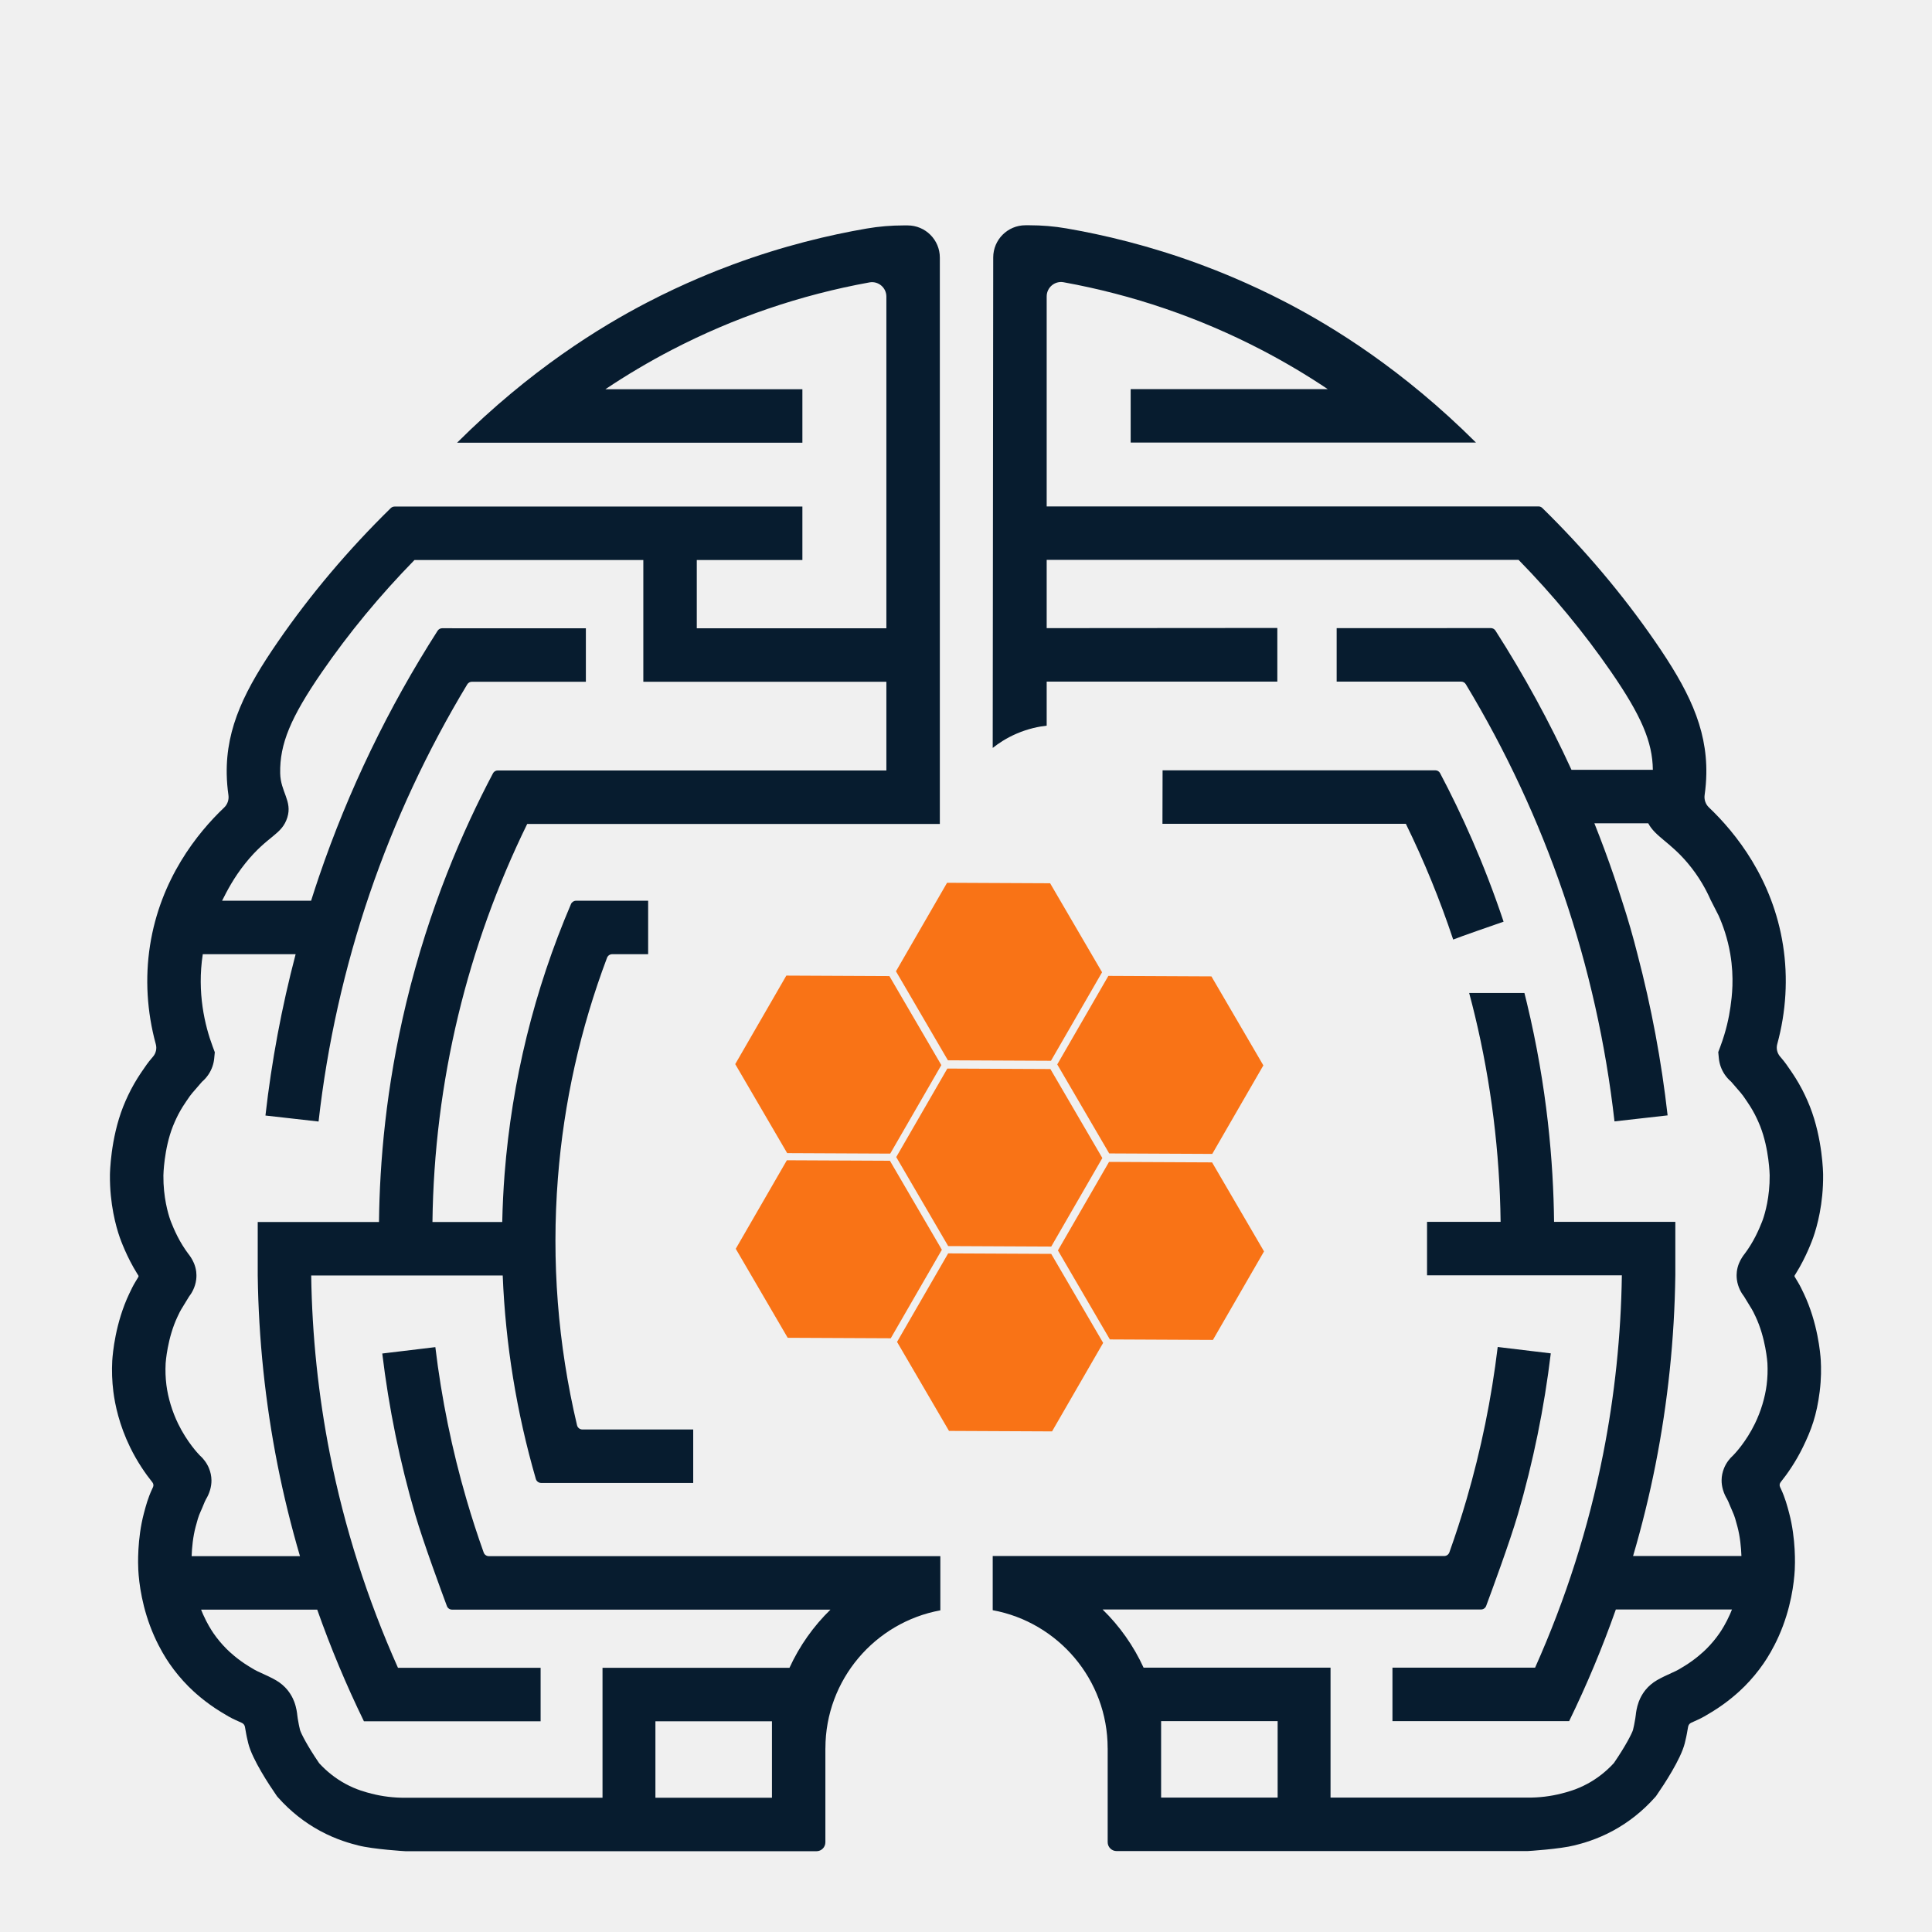
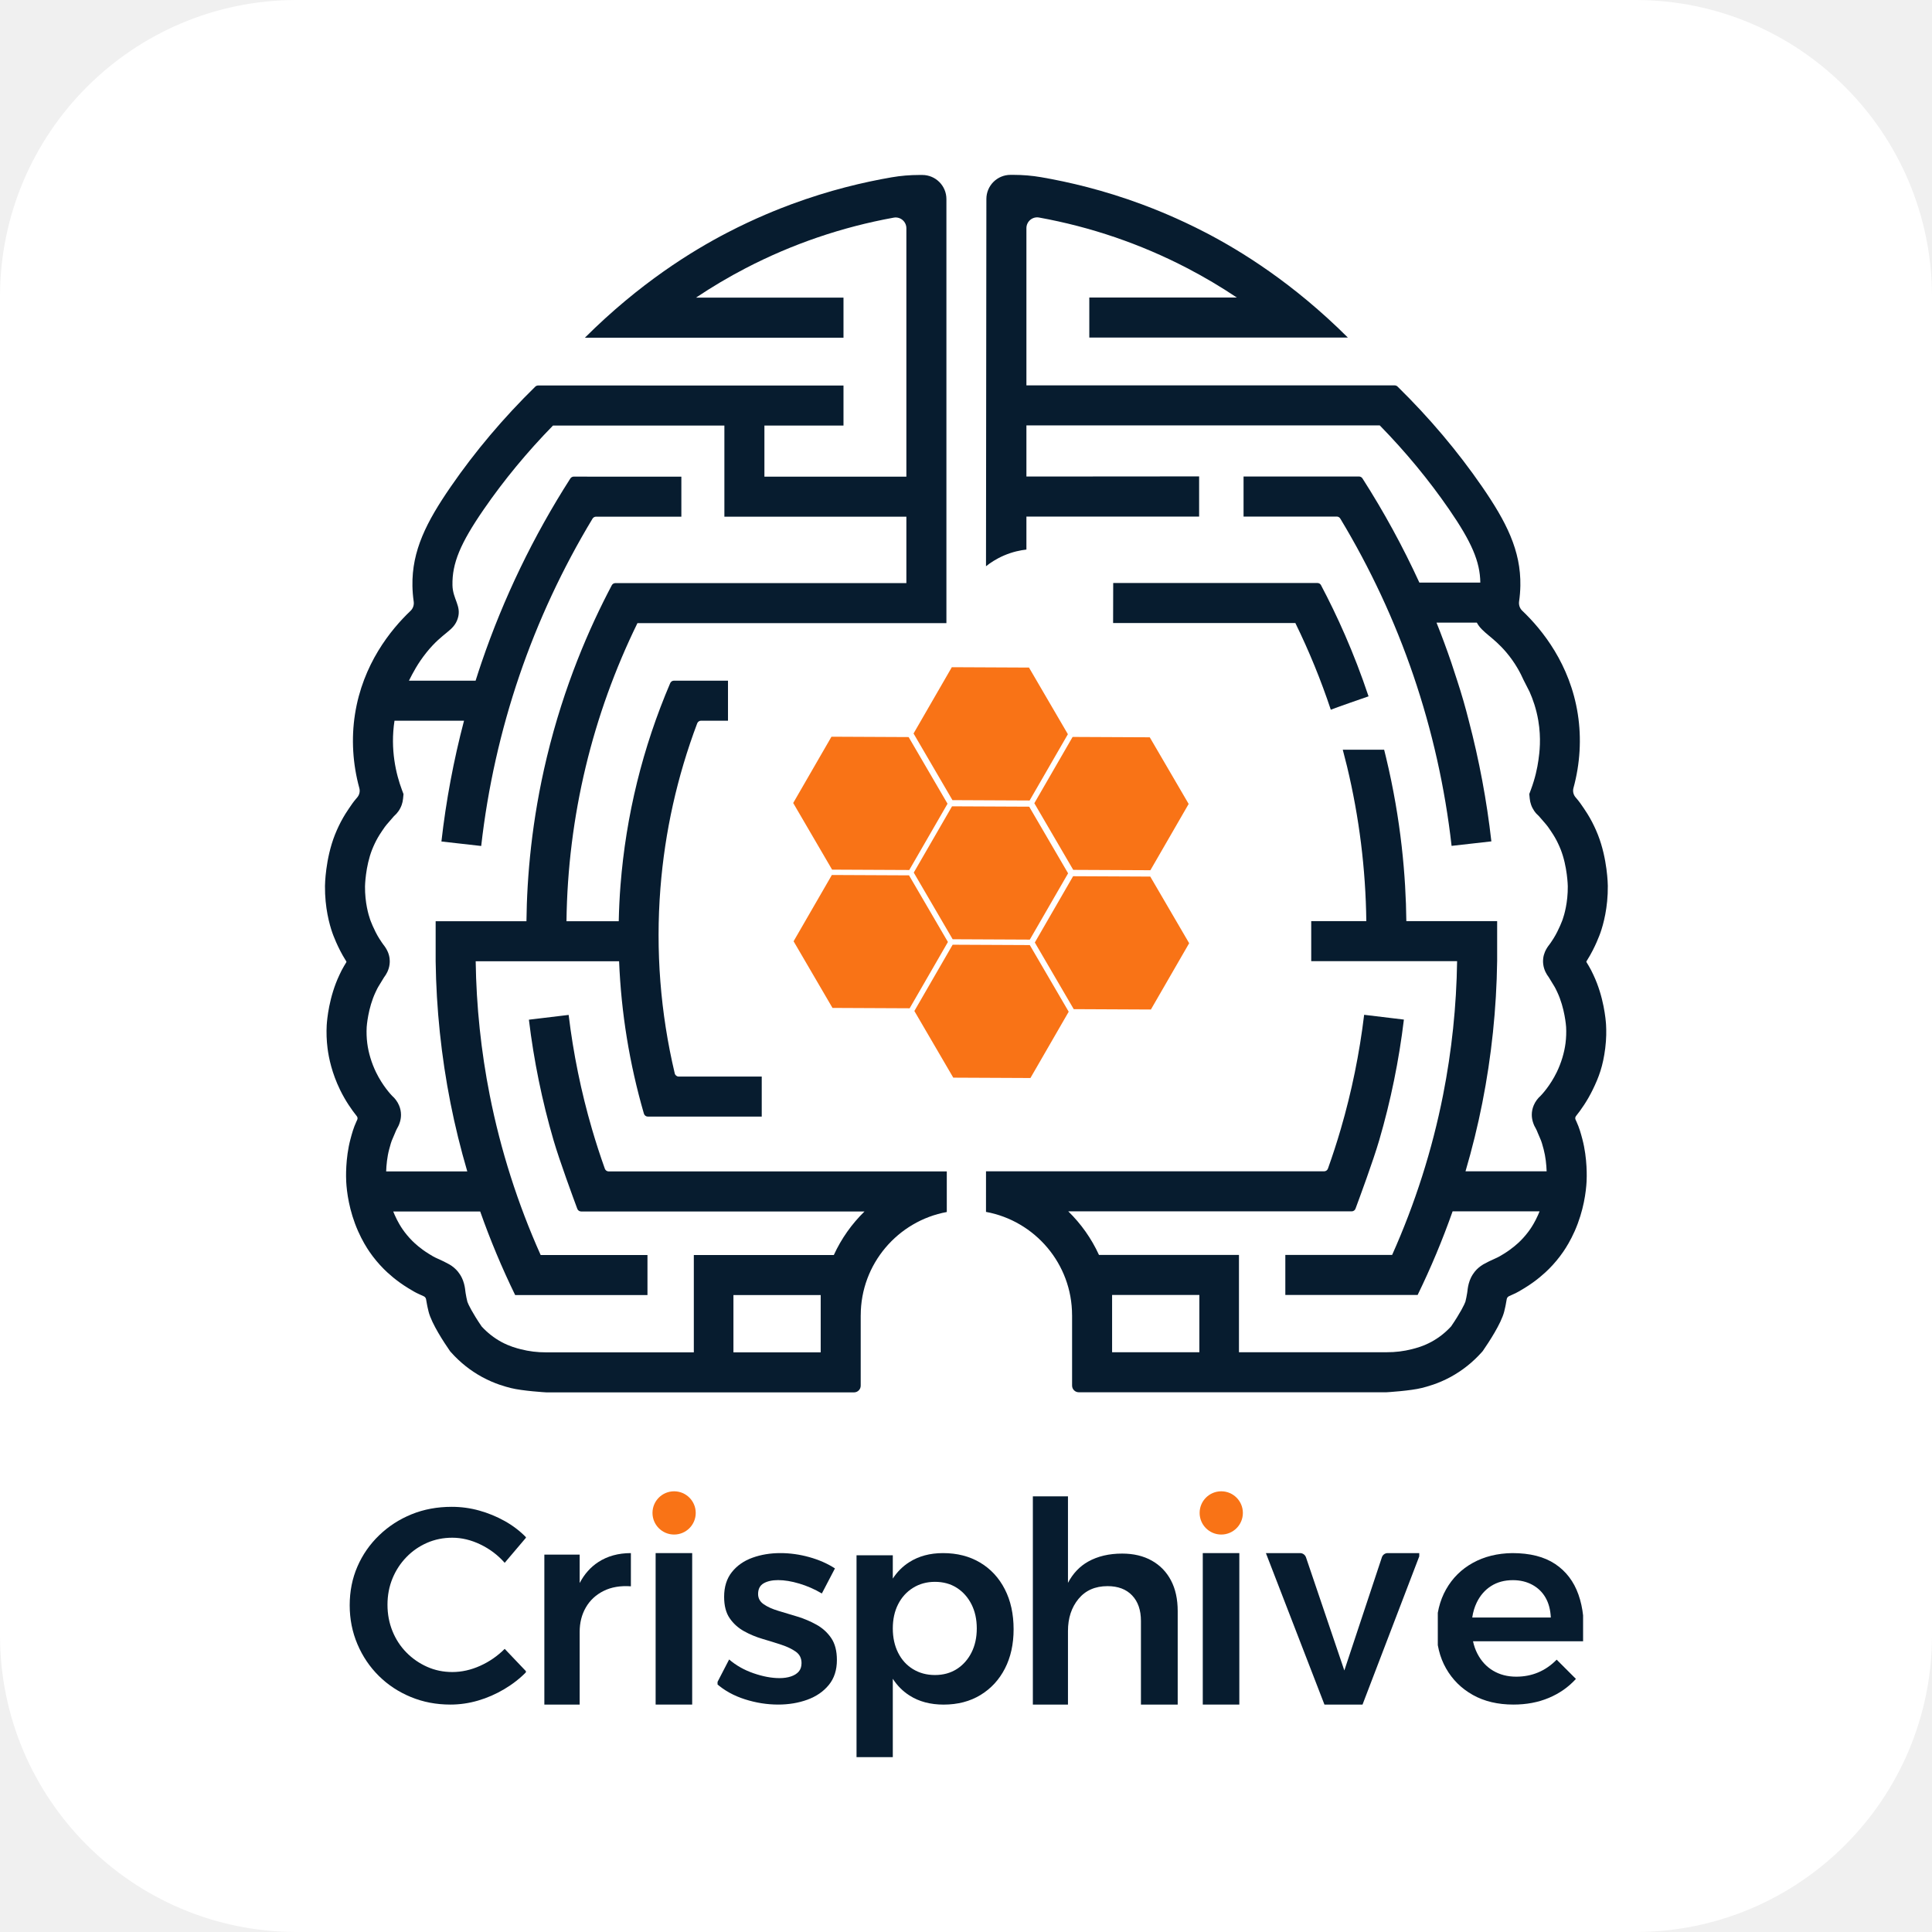
- <svg xmlns="http://www.w3.org/2000/svg" viewBox="-10 -38 468 468" fill="none">
+ <svg xmlns="http://www.w3.org/2000/svg" width="64" height="64" viewBox="-88.5 -40 625 625" fill="none">
+   <rect x="-88.5" y="-40" width="625" height="625" rx="96" fill="#FFFFFF" />
  <g clip-path="url(#clip0_22_297)">
    <path fill-rule="evenodd" clip-rule="evenodd" d="M209.86 16.603C214.17 16.603 217.663 20.095 217.663 24.404V161.587H117.71C110.453 176.415 104.839 191.987 100.985 208.015C97.056 224.352 94.961 241.173 94.756 258.013H111.661C111.747 254.135 111.929 250.251 112.233 246.364C113.999 223.794 119.405 201.824 128.311 181C128.52 180.51 129.004 180.192 129.537 180.192H147.004V193.143H138.293C137.74 193.143 137.242 193.485 137.046 194.003C130.579 211.152 126.577 229.051 125.144 247.374C123.565 267.546 125.133 287.631 129.779 307.248C129.921 307.847 130.459 308.271 131.075 308.271H157.921V321.221H121.082C120.49 321.221 119.967 320.83 119.802 320.262C115.124 304.109 112.448 287.611 111.775 270.964H65.384C65.59 285.498 67.118 300.073 69.928 314.285C73.441 332.046 78.976 349.394 86.404 366.003H120.956V378.953H78.155C73.86 370.141 70.086 361.11 66.841 351.909H38.709C38.861 352.293 39.02 352.678 39.193 353.068C40.17 355.271 41.194 356.877 41.717 357.637C42.626 358.956 43.675 360.217 44.838 361.387C45.553 362.107 47.514 363.96 50.274 365.642C51.47 366.371 51.905 366.633 52.326 366.82L52.398 366.853C54.475 367.778 55.942 368.494 56.882 369.04C57.954 369.666 58.912 370.48 59.656 371.398C60.18 372.044 60.54 372.673 60.672 372.912C60.817 373.175 61.065 373.662 61.289 374.261C61.816 375.668 61.975 377.058 62.011 377.45C62.057 377.941 62.142 378.423 62.386 379.744C62.389 379.749 62.499 380.337 62.697 381.127C62.946 381.909 64.379 384.824 67.322 389.121C69.186 391.151 71.326 392.828 73.684 394.109C76.343 395.552 78.632 396.138 79.999 396.488C82.647 397.167 85.378 397.494 88.118 397.481H135.952V366.003H181.239C183.666 360.7 187.048 355.93 191.17 351.909H99.496C98.943 351.909 98.45 351.567 98.257 351.05C97.017 347.722 92.519 335.538 90.573 328.871C86.865 316.169 84.182 303.047 82.6 289.869L95.457 288.324C96.956 300.8 99.495 313.22 103.005 325.242C104.259 329.541 105.65 333.832 107.166 338.076C107.355 338.605 107.858 338.958 108.42 338.958H217.785L217.786 352.083C201.97 354.988 189.944 368.867 189.944 385.509H189.937V408.273C189.937 409.465 188.971 410.432 187.779 410.432H88.244C88.094 410.432 80.382 409.955 76.786 409.034C75.096 408.601 71.575 407.7 67.504 405.488C63.72 403.433 60.32 400.732 57.399 397.457L57.134 397.158L56.907 396.83C55.201 394.365 51.128 388.212 50.15 384.335C49.843 383.118 49.672 382.206 49.654 382.105C49.526 381.408 49.421 380.843 49.336 380.326C49.266 379.897 48.99 379.534 48.597 379.35C48.196 379.162 47.711 378.942 47.132 378.684L47.044 378.644C45.85 378.111 44.978 377.581 43.536 376.701C39.711 374.37 36.956 371.828 35.655 370.52C33.945 368.8 32.394 366.934 31.047 364.974C30.098 363.596 28.688 361.322 27.357 358.323C24.394 351.648 23.668 345.414 23.501 342.292C23.436 341.098 23.199 334.816 24.866 328.536C25.343 326.742 25.836 324.885 26.826 322.75L27.057 322.259C27.24 321.871 27.19 321.414 26.921 321.08C25.278 319.036 23.251 316.131 21.516 312.571C18.885 307.174 17.857 302.267 17.459 299.101C17.146 296.614 17.056 294.072 17.192 291.542L17.199 291.544C17.301 289.877 17.931 282.495 21.303 275.39C21.843 274.251 22.2 273.5 22.8 272.506C23.069 272.06 23.308 271.663 23.523 271.308C23.585 271.205 23.582 271.078 23.518 270.976L23.24 270.536C20.707 266.501 19.182 262.232 19.016 261.758C18.096 259.125 16.561 253.655 16.631 246.592C16.635 246.237 16.752 237.886 19.837 230.069C20.662 227.978 21.613 226.15 21.719 225.948C22.833 223.82 23.856 222.311 24.407 221.5C25.258 220.246 25.819 219.417 26.762 218.314L27.063 217.962C27.771 217.134 28.033 216.008 27.745 214.956C25.595 207.103 25.106 198.927 26.34 191.029C28.856 174.927 37.805 163.787 44.305 157.61C45.12 156.836 45.492 155.711 45.333 154.599C45.092 152.916 44.954 151.227 44.922 149.54C44.712 138.104 49.513 128.778 57.328 117.438C65.186 106.034 74.377 95.153 84.65 85.089C84.899 84.846 85.235 84.708 85.583 84.708L184.368 84.709V97.659H158.787V114.194H204.712V33.841C204.712 31.672 202.751 30.019 200.619 30.407C183.875 33.445 167.789 38.936 152.719 46.765C147.183 49.642 141.818 52.825 136.638 56.291H184.368V69.242H100.719C118.458 51.568 135.354 41.195 146.749 35.274C155.838 30.551 163.629 27.517 167.482 26.089C179.792 21.53 190.932 18.912 199.955 17.358C202.906 16.849 205.893 16.603 208.887 16.603H209.86ZM148.766 378.953V397.481H176.994V378.953H148.766ZM90.397 97.659C82.049 106.199 74.525 115.305 67.991 124.786C60.389 135.819 57.741 142.233 57.871 149.302C57.954 153.81 60.843 156.035 59.605 160.006C58.272 164.278 54.871 164.344 49.475 171.063C46.608 174.633 44.998 177.815 43.876 180.032C43.851 180.081 43.82 180.14 43.794 180.192H65.359C65.977 178.24 66.61 176.293 67.271 174.356C74.402 153.45 84.06 133.432 96.003 114.794C96.248 114.412 96.67 114.182 97.124 114.182C98.868 114.185 102.567 114.194 102.6 114.194H131.919V127.144H104.322C103.856 127.144 103.423 127.388 103.181 127.787C93.506 143.819 85.564 160.843 79.527 178.537C73.446 196.366 69.287 214.917 67.168 233.674L54.3 232.221C55.789 219.043 58.242 205.964 61.612 193.143H39.12C37.689 202.468 39.627 210.44 41.512 215.493L42.033 216.89L41.89 218.376C41.826 219.049 41.681 219.712 41.461 220.347C40.962 221.783 40.105 223.032 38.911 224.066C38.553 224.452 37.606 225.56 36.608 226.728C36.152 227.263 35.906 227.617 35.125 228.769C34.688 229.411 33.962 230.482 33.189 231.957C33.185 231.965 32.461 233.358 31.883 234.823C29.699 240.358 29.582 246.667 29.581 246.735C29.529 252.001 30.725 256.008 31.241 257.484C31.255 257.524 32.43 260.819 34.208 263.651C34.716 264.46 34.983 264.837 35.033 264.906C35.189 265.112 35.337 265.323 35.483 265.536L35.574 265.664C35.939 266.116 36.539 266.941 36.974 267.973C37.257 268.643 37.445 269.348 37.532 270.065C37.584 270.499 37.626 271.182 37.525 271.972C37.284 273.882 36.39 275.317 35.776 276.103C35.505 276.516 34.718 277.819 33.89 279.194C33.633 279.62 33.493 279.908 33.003 280.943C30.537 286.137 30.135 292.062 30.123 292.252C30.029 294.007 30.091 295.767 30.307 297.483C30.698 300.585 31.71 303.929 33.157 306.897C35.296 311.284 37.96 314.104 38.376 314.53C38.826 314.926 39.242 315.379 39.608 315.875C40.018 316.429 40.352 317.014 40.604 317.621C41.012 318.607 41.211 319.569 41.223 320.581C41.232 321.352 41.119 322.139 40.889 322.927C40.602 323.912 40.2 324.673 39.913 325.138C39.736 325.428 39.505 325.994 39.26 326.594C39.064 327.077 38.84 327.625 38.575 328.197C38.062 329.304 37.777 330.376 37.383 331.86C36.744 334.263 36.492 336.895 36.421 338.958H62.666C60.523 331.655 58.702 324.261 57.224 316.797C54.251 301.76 52.639 286.339 52.432 270.964V258.013H81.805C81.969 243.639 83.474 225.45 88.394 204.987C93.956 181.855 102.129 163.12 109.418 149.322C109.643 148.898 110.083 148.635 110.564 148.635C119.681 148.635 204.712 148.637 204.712 148.637V127.144H145.837V97.659H90.397Z" fill="#071C2F" />
    <path fill-rule="evenodd" clip-rule="evenodd" d="M239.37 16.567C242.364 16.567 245.351 16.813 248.301 17.322C257.325 18.876 268.464 21.494 280.775 26.054C284.627 27.481 292.419 30.515 301.508 35.239C312.903 41.159 329.799 51.532 347.538 69.206H263.889V56.255H311.618C306.439 52.788 301.073 49.606 295.537 46.73C280.467 38.9 264.381 33.409 247.638 30.371C245.504 29.984 243.544 31.637 243.544 33.805V84.674L362.673 84.672C363.021 84.672 363.358 84.81 363.608 85.054C373.88 95.118 383.07 105.999 390.929 117.402C398.743 128.743 403.545 138.068 403.334 149.505C403.303 151.192 403.166 152.881 402.924 154.563C402.764 155.676 403.137 156.8 403.952 157.574C410.45 163.75 419.4 174.89 421.916 190.992C423.15 198.891 422.661 207.068 420.512 214.92C420.224 215.972 420.486 217.098 421.194 217.928L421.494 218.279C422.437 219.383 422.999 220.21 423.849 221.464C424.399 222.275 425.425 223.783 426.539 225.912C426.645 226.113 427.594 227.942 428.42 230.033C431.505 237.852 431.623 246.204 431.626 246.556C431.696 253.619 430.162 259.09 429.241 261.723C429.076 262.197 427.551 266.465 425.017 270.5L424.739 270.94C424.674 271.043 424.672 271.169 424.734 271.272C424.947 271.627 425.187 272.024 425.456 272.469C426.056 273.465 426.414 274.217 426.954 275.354C430.326 282.46 430.957 289.84 431.057 291.508C431.162 293.363 431.186 295.976 430.798 299.065C430.07 304.867 428.754 308.403 426.74 312.535C425.005 316.095 422.979 319.001 421.335 321.044C421.067 321.378 421.016 321.836 421.201 322.224L421.431 322.714C422.421 324.85 422.914 326.707 423.391 328.501C425.058 334.781 424.821 341.062 424.757 342.258C424.588 345.378 423.864 351.613 420.901 358.287C419.569 361.286 418.158 363.56 417.209 364.938C415.862 366.899 414.312 368.764 412.602 370.483C411.3 371.791 408.547 374.335 404.721 376.666C403.278 377.545 402.406 378.075 401.213 378.608L401.126 378.647C400.545 378.905 400.061 379.127 399.659 379.314C399.266 379.498 398.991 379.862 398.921 380.29C398.836 380.808 398.732 381.374 398.603 382.07C398.584 382.17 398.414 383.082 398.106 384.3C397.128 388.176 393.056 394.329 391.35 396.794L391.123 397.122L390.857 397.421C387.937 400.696 384.536 403.398 380.753 405.454C376.682 407.664 373.161 408.565 371.471 408.998C367.874 409.92 360.158 410.397 360.013 410.396H260.478C259.286 410.396 258.32 409.429 258.319 408.238V385.475H258.312C258.312 368.831 246.287 354.953 230.47 352.047L230.472 338.923H339.837C340.398 338.923 340.902 338.571 341.09 338.041C342.605 333.798 343.998 329.505 345.252 325.206C348.761 313.184 351.3 300.764 352.799 288.288L365.657 289.833C364.074 303.011 361.392 316.133 357.684 328.835C355.738 335.503 351.24 347.686 350.001 351.014C349.808 351.533 349.313 351.874 348.761 351.874H257.087C261.208 355.894 264.591 360.665 267.018 365.967H312.304V397.445H360.139C362.88 397.457 365.611 397.131 368.257 396.453C369.626 396.103 371.914 395.516 374.573 394.073C376.931 392.792 379.07 391.115 380.935 389.084C383.878 384.787 385.311 381.874 385.559 381.093C385.757 380.301 385.868 379.714 385.869 379.708C386.113 378.387 386.201 377.906 386.246 377.415C386.281 377.022 386.441 375.632 386.968 374.225C387.192 373.627 387.439 373.14 387.585 372.877C387.716 372.637 388.078 372.008 388.6 371.362C389.344 370.444 390.302 369.629 391.375 369.004C392.315 368.457 393.781 367.742 395.858 366.817L395.93 366.784C396.352 366.597 396.787 366.334 397.983 365.607C400.742 363.925 402.703 362.071 403.42 361.351C404.582 360.182 405.632 358.92 406.54 357.601C407.063 356.841 408.086 355.235 409.064 353.033C409.236 352.644 409.395 352.257 409.547 351.874H381.414C378.171 361.074 374.397 370.106 370.103 378.918H327.302V365.967H361.853C369.281 349.358 374.815 332.01 378.328 314.249C381.139 300.036 382.666 285.462 382.872 270.928H335.681V257.978H353.501C353.296 241.137 351.201 224.316 347.272 207.979C346.834 206.159 346.371 204.347 345.887 202.54H359.27C359.47 203.338 359.669 204.142 359.864 204.952C364.784 225.414 366.288 243.604 366.451 257.978H395.826V270.928H395.824C395.618 286.303 394.005 301.724 391.031 316.761C389.555 324.226 387.734 331.619 385.589 338.923H411.836C411.765 336.859 411.511 334.226 410.873 331.823C410.48 330.34 410.196 329.268 409.682 328.161C409.417 327.589 409.194 327.041 408.996 326.558C408.753 325.96 408.522 325.392 408.344 325.102C408.058 324.637 407.655 323.876 407.368 322.891C407.137 322.103 407.025 321.316 407.034 320.545C407.044 319.534 407.245 318.571 407.653 317.585C407.905 316.979 408.239 316.393 408.648 315.839C409.014 315.345 409.431 314.89 409.881 314.494C410.297 314.068 412.962 311.249 415.1 306.862C416.546 303.893 417.558 300.549 417.949 297.447C418.166 295.73 418.228 293.971 418.134 292.218C418.122 292.028 417.719 286.101 415.254 280.907C414.763 279.873 414.624 279.585 414.367 279.159C413.537 277.784 412.751 276.48 412.481 276.067C411.867 275.282 410.972 273.846 410.732 271.937C410.631 271.146 410.673 270.464 410.725 270.028C410.812 269.313 411 268.608 411.283 267.937C411.719 266.905 412.319 266.08 412.684 265.629L412.773 265.501C412.919 265.288 413.068 265.076 413.224 264.871C413.273 264.801 413.541 264.423 414.048 263.615C415.831 260.775 417.008 257.47 417.017 257.447C417.533 255.971 418.728 251.966 418.677 246.699C418.676 246.636 418.559 240.324 416.374 234.787C415.798 233.329 415.079 231.942 415.067 231.921C414.295 230.446 413.568 229.377 413.132 228.734C412.35 227.582 412.105 227.226 411.649 226.693C410.651 225.524 409.704 224.416 409.346 224.029C408.153 222.997 407.295 221.746 406.796 220.311C406.575 219.677 406.43 219.013 406.366 218.34L406.223 216.856L406.745 215.458C408.119 211.789 408.817 208.495 409.184 205.885C409.518 203.516 410.126 198.941 409.137 193.107C408.492 189.304 407.37 186.16 406.314 183.791C405.67 182.527 405.025 181.261 404.381 179.997C403.395 177.767 401.678 174.445 398.782 171.028C394.487 165.958 390.977 164.659 389.258 161.424H376.214C377.91 165.683 379.506 169.981 380.987 174.321C381.341 175.358 382.033 177.455 382.898 180.157C383.595 182.286 384.279 184.498 384.939 186.787C385.561 188.945 386.128 191.053 386.645 193.107C390.015 205.928 392.468 219.007 393.956 232.185L381.088 233.639C378.969 214.881 374.811 196.33 368.729 178.501C362.693 160.807 354.75 143.784 345.075 127.752C344.834 127.352 344.401 127.108 343.934 127.108H313.789V114.158C313.886 114.158 349.38 114.149 351.133 114.147C351.586 114.146 352.008 114.377 352.253 114.758C359.177 125.564 365.328 136.836 370.669 148.474H390.38C390.303 141.712 387.582 135.369 380.266 124.751C373.731 115.269 366.209 106.163 357.86 97.624H243.544V114.158L299.415 114.115V127.108H243.544V137.782C241.696 137.989 239.13 138.48 236.29 139.7C233.768 140.784 231.831 142.096 230.47 143.178C230.512 103.575 230.553 63.972 230.594 24.369C230.594 20.06 234.087 16.567 238.396 16.567H239.37ZM271.262 397.445H299.49V378.918H271.262V397.445Z" fill="#071C2F" />
    <path d="M337.693 148.6C338.174 148.6 338.614 148.862 338.839 149.288C343.933 158.93 349.458 170.983 354.224 185.264C352.416 185.887 343.466 188.989 342.014 189.595C338.827 180.012 334.996 170.643 330.547 161.552H271.588C271.588 161.498 271.62 151.077 271.62 148.601C297.274 148.601 332.042 148.6 337.693 148.6Z" fill="#071C2F" />
    <path d="M244.641 265.733L257.224 287.294L244.844 308.736L219.881 308.619L207.297 287.059L219.678 265.615L244.641 265.733Z" fill="#F97316" />
    <path d="M283.61 243.572L296.193 265.133L283.814 286.576L258.85 286.458L246.266 264.898L258.647 243.455L283.61 243.572Z" fill="#F97316" />
    <path d="M205.569 243.175L218.152 264.735L205.773 286.178L180.809 286.061L168.225 264.501L180.606 243.058L205.569 243.175Z" fill="#F97316" />
    <path d="M244.444 220.96L257.028 242.52L244.647 263.963L219.684 263.846L207.101 242.285L219.48 220.843L244.444 220.96Z" fill="#F97316" />
    <path d="M283.448 198.516L296.032 220.076L283.652 241.519L258.689 241.402L246.105 219.842L258.485 198.398L283.448 198.516Z" fill="#F97316" />
    <path d="M205.443 198.443L218.026 220.003L205.646 241.446L180.682 241.328L168.099 219.768L180.479 198.325L205.443 198.443Z" fill="#F97316" />
    <path d="M244.377 175.958L256.96 197.518L244.581 218.961L219.617 218.844L207.033 197.283L219.413 175.841L244.377 175.958Z" fill="#F97316" />
    <g clip-path="url(#clip1_22_297)">
      <g clip-path="url(#clip2_22_297)">
        <path d="M74.769 465.569C72.567 463.071 69.952 461.094 66.918 459.634C63.885 458.178 60.851 457.45 57.818 457.45C54.902 457.45 52.182 458 49.656 459.099C47.126 460.202 44.895 461.747 42.964 463.738C41.03 465.733 39.528 468.039 38.457 470.655C37.386 473.271 36.851 476.097 36.851 479.131C36.851 482.164 37.386 485.005 38.457 487.649C39.528 490.297 41.03 492.603 42.964 494.566C44.895 496.529 47.126 498.074 49.656 499.205C52.182 500.336 54.902 500.9 57.818 500.9C60.851 500.9 63.856 500.229 66.829 498.891C69.802 497.553 72.45 495.726 74.769 493.406L81.818 500.811C79.737 502.952 77.343 504.826 74.637 506.432C71.929 508.038 69.106 509.273 66.162 510.133C63.217 510.996 60.227 511.428 57.193 511.428C52.614 511.428 48.346 510.611 44.392 508.973C40.434 507.338 36.987 505.065 34.042 502.149C31.098 499.234 28.793 495.815 27.126 491.889C25.459 487.963 24.628 483.77 24.628 479.309C24.628 474.787 25.459 470.608 27.126 466.772C28.793 462.935 31.141 459.563 34.174 456.647C37.208 453.731 40.702 451.472 44.66 449.866C48.614 448.26 52.939 447.457 57.639 447.457C60.673 447.457 63.631 447.857 66.518 448.66C69.402 449.463 72.154 450.594 74.769 452.05C77.385 453.51 79.705 455.28 81.729 457.361L74.769 465.569Z" fill="#071C2F" />
      </g>
      <g clip-path="url(#clip3_22_297)">
        <path fill-rule="evenodd" clip-rule="evenodd" d="M99.021 487.918V511.427H87.597V462.915H99.021V472.114C100.532 469.226 102.535 466.968 105.03 465.34C108.003 463.397 111.523 462.427 115.591 462.427V473.17C112.191 472.927 109.247 473.428 106.76 474.672C104.27 475.915 102.359 477.691 101.024 479.998C99.687 482.305 99.021 484.945 99.021 487.918Z" fill="#071C2F" />
      </g>
      <g clip-path="url(#clip4_22_297)">
        <path d="M135.42 462.426H123.597V511.426H135.42V462.426Z" fill="#071C2F" />
        <path d="M136.568 449.428C136.568 453.292 133.437 456.424 129.573 456.424C125.71 456.424 122.578 453.292 122.578 449.428C122.578 445.565 125.71 442.434 129.573 442.434C133.437 442.434 136.568 445.565 136.568 449.428Z" fill="#F97316" />
      </g>
      <g clip-path="url(#clip5_22_297)">
        <path d="M177.371 475.486C175.029 474.104 172.597 473.04 170.075 472.289C167.552 471.537 165.27 471.163 163.229 471.163C161.307 471.163 159.747 471.509 158.545 472.198C157.343 472.888 156.743 474.045 156.743 475.666C156.743 477.048 157.36 478.158 158.59 478.999C159.82 479.84 161.397 480.545 163.319 481.116C165.241 481.687 167.282 482.301 169.444 482.962C171.606 483.624 173.663 484.494 175.614 485.575C177.565 486.656 179.158 488.097 180.388 489.898C181.619 491.7 182.235 494.072 182.235 497.014C182.235 500.257 181.365 502.945 179.622 505.076C177.88 507.207 175.569 508.8 172.687 509.85C169.804 510.9 166.652 511.426 163.229 511.426C159.626 511.426 156.037 510.855 152.465 509.715C148.892 508.574 145.844 506.892 143.322 504.671L147.376 496.834C149.597 498.756 152.225 500.242 155.257 501.293C158.289 502.343 161.098 502.869 163.679 502.869C165.061 502.869 166.291 502.689 167.372 502.329C168.453 501.968 169.294 501.442 169.894 500.752C170.494 500.062 170.795 499.145 170.795 498.005C170.795 496.443 170.195 495.227 168.994 494.357C167.792 493.487 166.246 492.736 164.355 492.105C162.463 491.475 160.437 490.844 158.275 490.214C156.113 489.583 154.086 488.742 152.195 487.691C150.303 486.641 148.757 485.245 147.556 483.503C146.354 481.761 145.754 479.45 145.754 476.567C145.754 473.324 146.596 470.653 148.276 468.55C149.957 466.448 152.18 464.902 154.942 463.912C157.704 462.921 160.707 462.425 163.949 462.425C167.071 462.425 170.195 462.861 173.317 463.731C176.439 464.602 179.203 465.818 181.604 467.379L177.371 475.486Z" fill="#071C2F" />
      </g>
      <g clip-path="url(#clip6_22_297)">
        <path fill-rule="evenodd" clip-rule="evenodd" d="M200.319 503.086V528.427H188.586V463.128H200.319V470.671C201.738 468.489 203.513 466.718 205.645 465.361C208.713 463.404 212.352 462.427 216.565 462.427C221.138 462.427 225.14 463.449 228.57 465.496C231.999 467.541 234.662 470.415 236.557 474.116C238.453 477.816 239.4 482.132 239.4 487.067C239.4 491.88 238.467 496.108 236.602 499.748C234.736 503.388 232.104 506.247 228.705 508.323C225.304 510.399 221.318 511.437 216.746 511.437C212.473 511.437 208.803 510.458 205.735 508.503C203.57 507.124 201.765 505.317 200.319 503.086ZM200.319 486.797C200.319 489.744 200.89 492.362 202.034 494.649C203.177 496.934 204.787 498.711 206.863 499.974C208.939 501.238 211.3 501.869 213.948 501.869C216.656 501.869 219.017 501.221 221.033 499.929C223.048 498.635 224.627 496.86 225.772 494.604C226.914 492.347 227.487 489.744 227.487 486.797C227.487 483.847 226.914 481.246 225.772 478.99C224.627 476.733 223.048 474.957 221.033 473.664C219.017 472.37 216.656 471.724 213.948 471.724C211.3 471.724 208.939 472.37 206.863 473.664C204.787 474.957 203.177 476.733 202.034 478.99C200.89 481.246 200.319 483.847 200.319 486.797Z" fill="#071C2F" />
      </g>
      <g clip-path="url(#clip7_22_297)">
        <path fill-rule="evenodd" clip-rule="evenodd" d="M256.986 487.64V511.427H245.184V444.061H256.986V472.048C258.606 468.994 260.785 466.701 263.523 465.17C266.61 463.445 270.273 462.583 274.509 462.583C278.202 462.583 281.394 463.34 284.087 464.852C286.782 466.365 288.854 468.498 290.306 471.253C291.759 474.008 292.485 477.321 292.485 481.194V511.427H280.592V484.372C280.592 480.862 279.638 478.108 277.732 476.11C275.825 474.113 273.178 473.114 269.788 473.114C265.793 473.114 262.661 474.491 260.391 477.245C258.121 480 256.986 483.464 256.986 487.64Z" fill="#071C2F" />
      </g>
      <g clip-path="url(#clip8_22_297)">
        <path d="M312.42 462.426H300.597V511.426H312.42V462.426Z" fill="#071C2F" />
        <path d="M313.568 449.428C313.568 453.292 310.437 456.424 306.573 456.424C302.71 456.424 299.578 453.292 299.578 449.428C299.578 445.565 302.71 442.434 306.573 442.434C310.437 442.434 313.568 445.565 313.568 449.428Z" fill="#F97316" />
      </g>
      <g clip-path="url(#clip9_22_297)">
        <path d="M321.018 462.426H332.067C332.937 462.426 333.709 462.982 333.988 463.804C336.3 470.618 346.392 500.395 346.392 500.395C346.392 500.395 356.299 470.533 358.54 463.774C358.807 462.971 359.561 462.426 360.408 462.426C363.593 462.426 371.03 462.426 371.03 462.426L352.276 511.427H339.957L321.018 462.426Z" fill="#071C2F" />
      </g>
      <g clip-path="url(#clip10_22_297)">
        <path fill-rule="evenodd" clip-rule="evenodd" d="M388.018 490.943C388.326 492.381 388.79 493.704 389.409 494.913C390.644 497.321 392.342 499.171 394.508 500.463C396.674 501.757 399.172 502.403 401.998 502.403C407.113 502.403 411.473 500.569 415.083 496.898L421.309 503.125C418.904 505.773 415.985 507.818 412.556 509.261C409.127 510.705 405.308 511.427 401.095 511.427C396.042 511.427 391.665 510.389 387.965 508.314C384.266 506.238 381.378 503.381 379.302 499.741C377.227 496.102 376.189 491.845 376.189 486.972C376.189 482.099 377.227 477.829 379.302 474.158C381.378 470.488 384.266 467.631 387.965 465.585C391.665 463.54 395.923 462.488 400.735 462.426C406.45 462.426 411.067 463.599 414.586 465.946C418.106 468.292 420.618 471.586 422.122 475.827C423.627 480.068 424.168 485.108 423.746 490.943H388.018ZM387.77 483.272H413.188C413.069 480.745 412.496 478.596 411.473 476.82C410.452 475.046 409.022 473.661 407.187 472.669C405.353 471.676 403.261 471.18 400.915 471.18C398.208 471.18 395.861 471.811 393.876 473.075C391.891 474.338 390.342 476.114 389.229 478.399C388.512 479.874 388.025 481.498 387.77 483.272Z" fill="#071C2F" />
      </g>
    </g>
  </g>
  <defs>
    <clipPath id="clip0_22_297">
      <rect width="448" height="545" fill="white" />
    </clipPath>
    <clipPath id="clip1_22_297">
      <rect width="399" height="86" fill="white" transform="translate(24.6281 442.432)" />
    </clipPath>
    <clipPath id="clip2_22_297">
      <rect width="57" height="86" fill="white" transform="translate(24.6281 442.432)" />
    </clipPath>
    <clipPath id="clip3_22_297">
      <rect width="28" height="86" fill="white" transform="translate(87.6281 442.432)" />
    </clipPath>
    <clipPath id="clip4_22_297">
      <rect width="16" height="86" fill="white" transform="translate(121.628 442.432)" />
    </clipPath>
    <clipPath id="clip5_22_297">
      <rect width="39" height="86" fill="white" transform="translate(143.628 442.432)" />
    </clipPath>
    <clipPath id="clip6_22_297">
      <rect width="51" height="86" fill="white" transform="translate(188.628 442.432)" />
    </clipPath>
    <clipPath id="clip7_22_297">
      <rect width="47" height="86" fill="white" transform="translate(245.628 442.432)" />
    </clipPath>
    <clipPath id="clip8_22_297">
      <rect width="16" height="86" fill="white" transform="translate(298.628 442.432)" />
    </clipPath>
    <clipPath id="clip9_22_297">
      <rect width="50" height="86" fill="white" transform="translate(320.628 442.432)" />
    </clipPath>
    <clipPath id="clip10_22_297">
      <rect width="47" height="86" fill="white" transform="translate(376.628 442.432)" />
    </clipPath>
  </defs>
</svg>
